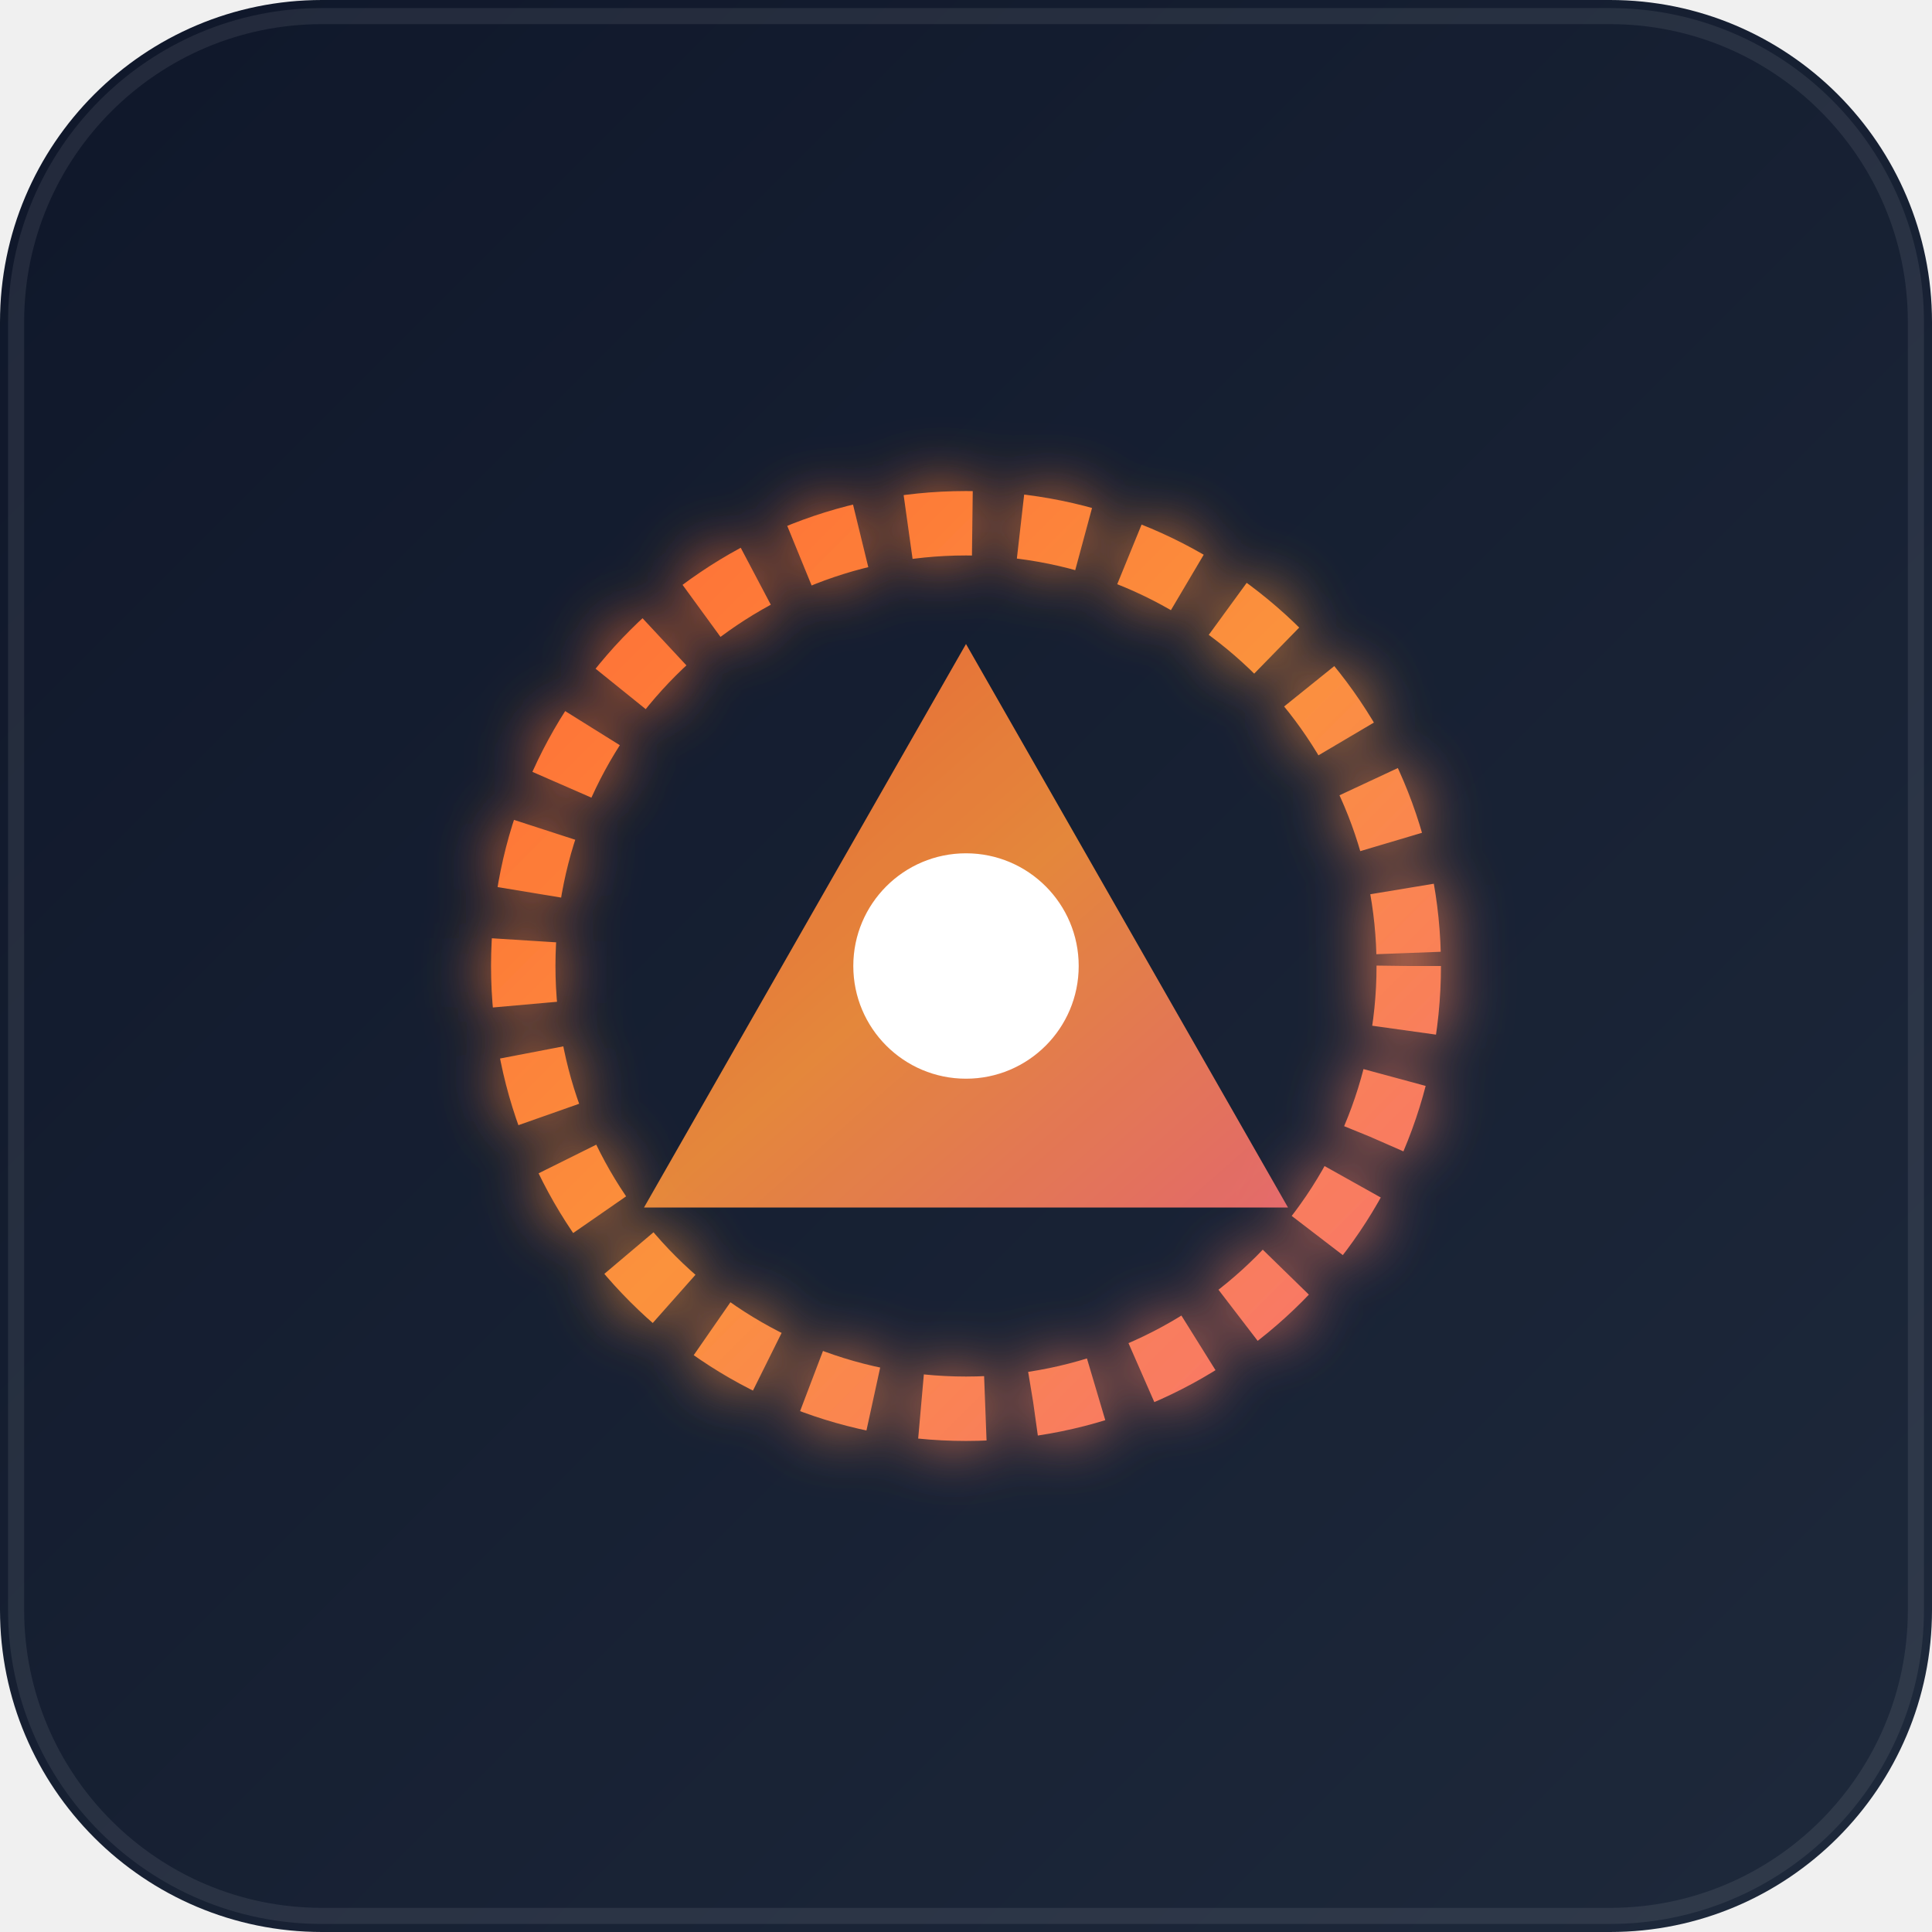
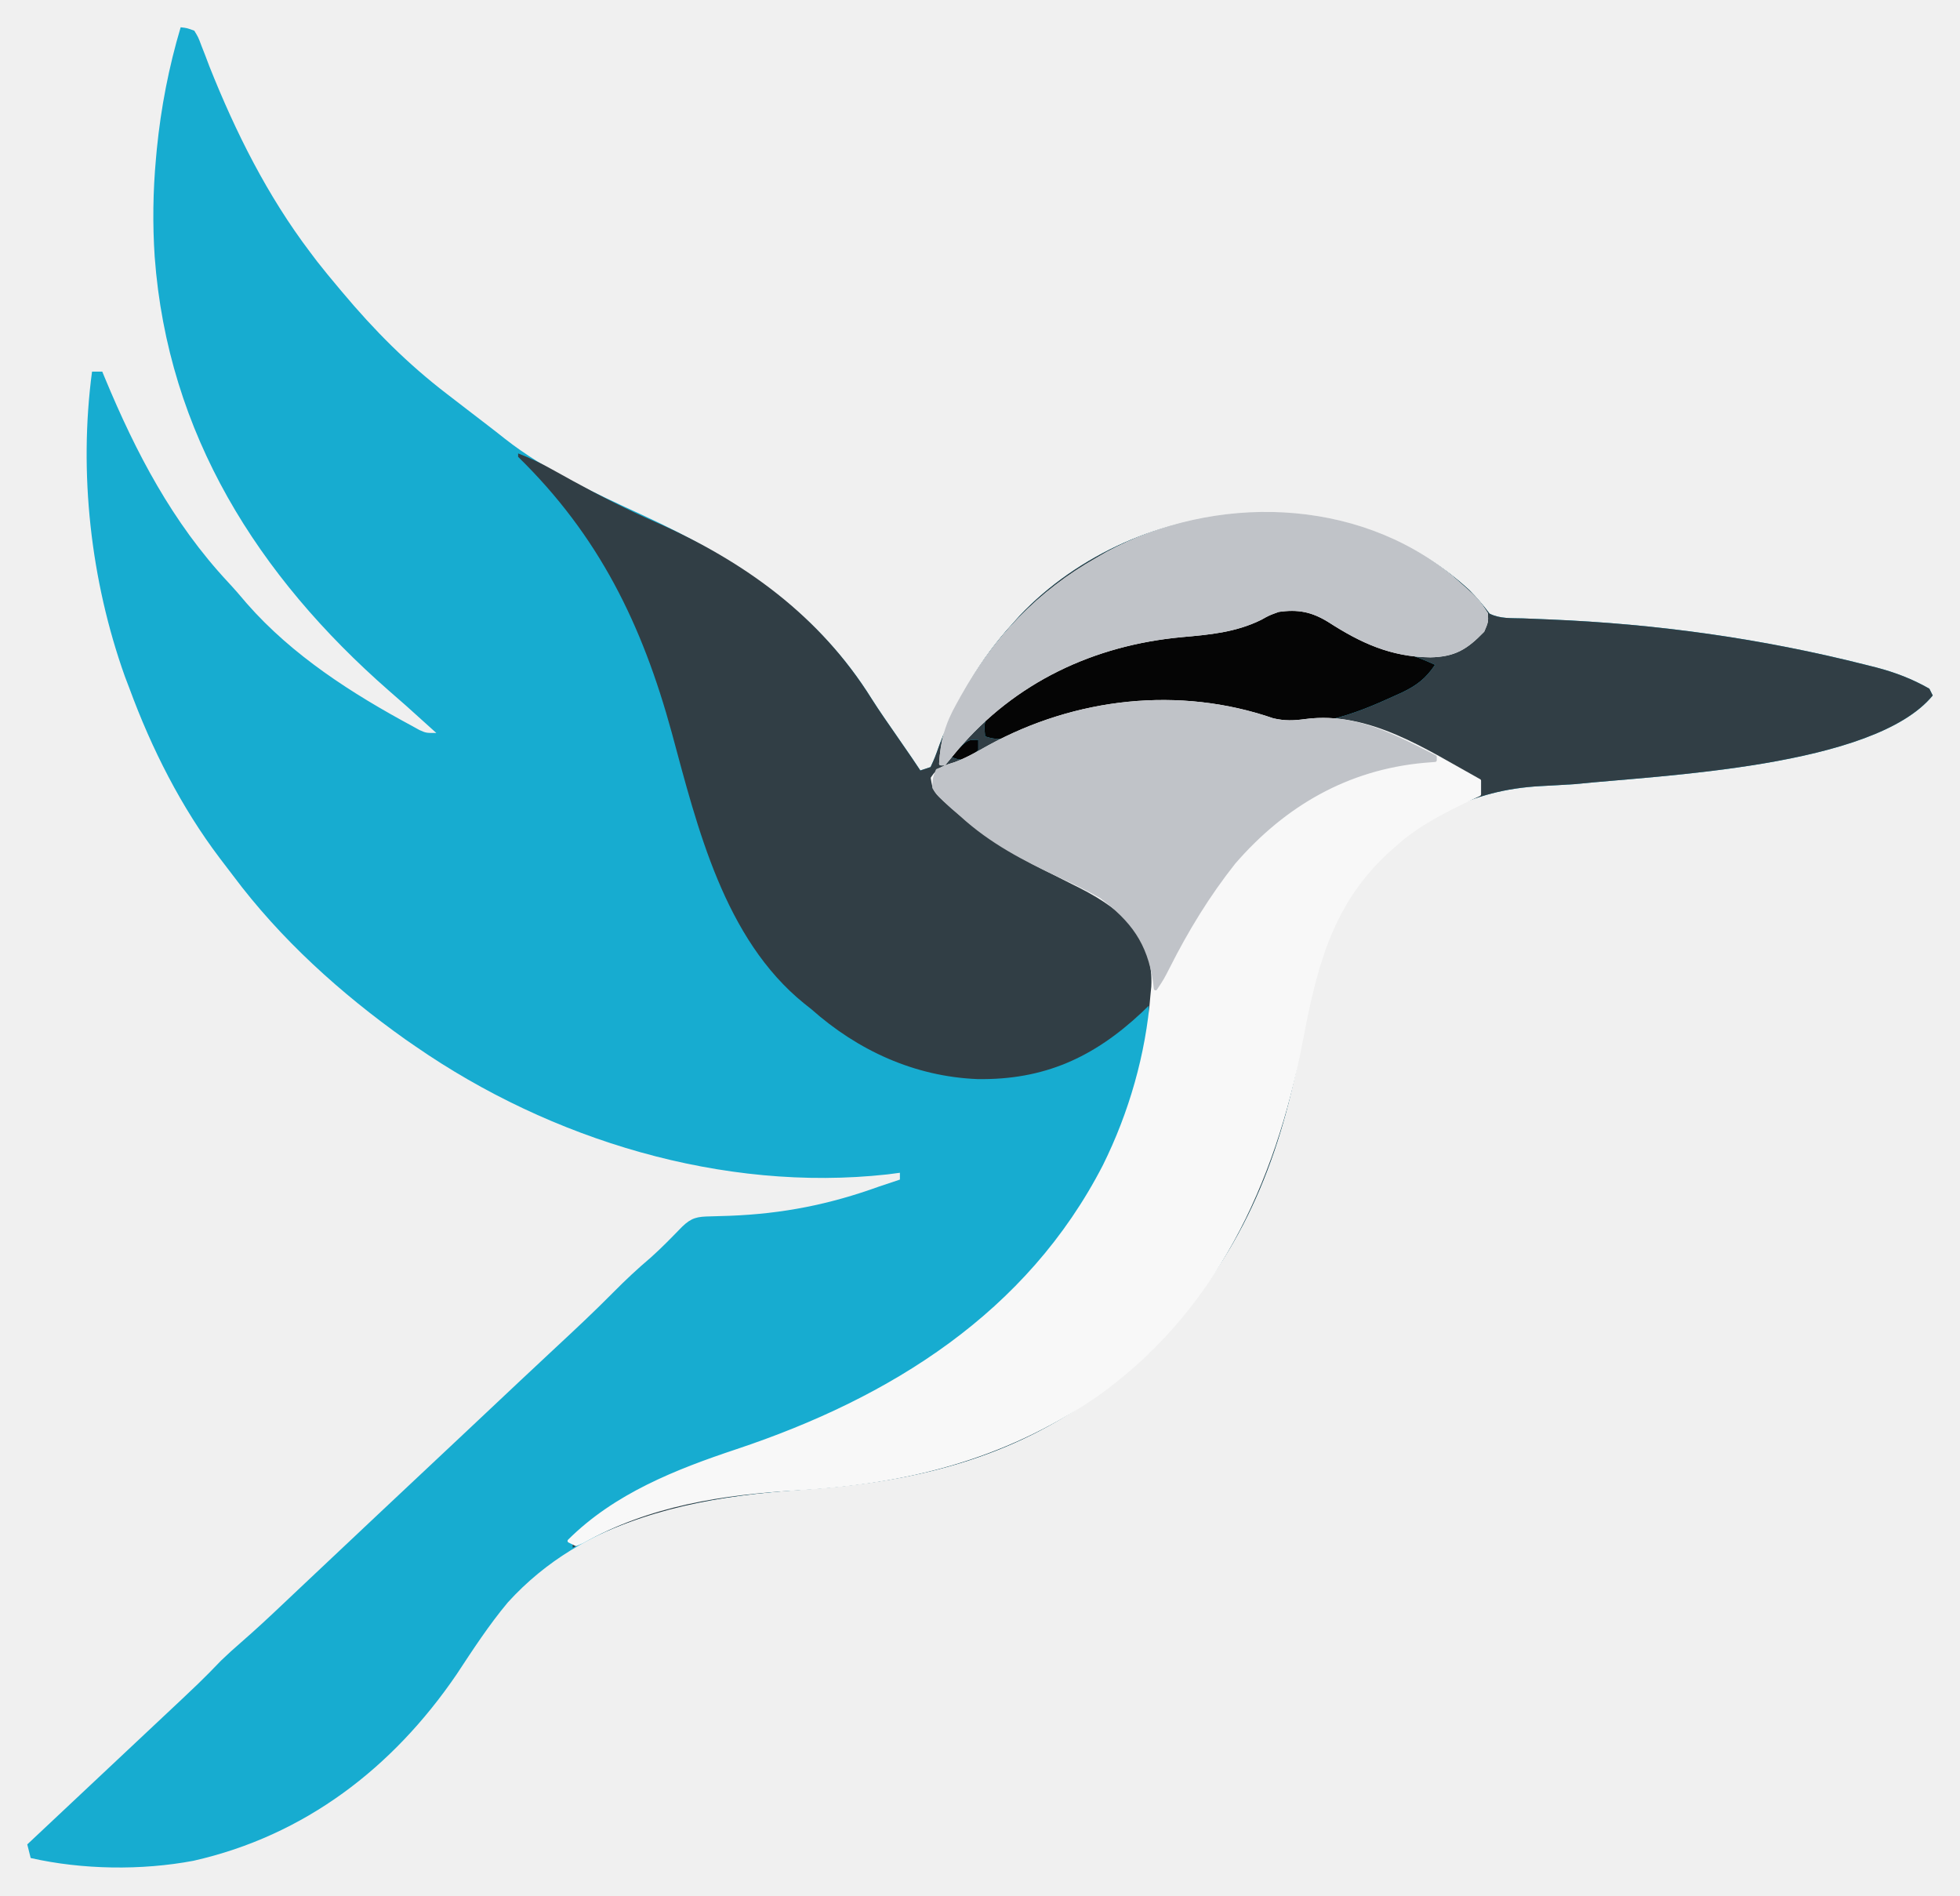
- <svg xmlns="http://www.w3.org/2000/svg" viewBox="0 0 240 240" width="100%" height="100%">
-   <defs>
-     <linearGradient id="bgGrad" x1="0%" y1="0%" x2="100%" y2="100%">
-       <stop offset="0%" stop-color="#0F172A" />
-       <stop offset="100%" stop-color="#1E293B" />
-     </linearGradient>
-     <linearGradient id="brandGrad" x1="0%" y1="0%" x2="100%" y2="100%">
-       <stop offset="0%" stop-color="#FF6C37" />
-       <stop offset="50%" stop-color="#FB923C" />
-       <stop offset="100%" stop-color="#F87171" />
-     </linearGradient>
-     <filter id="glow" x="-20%" y="-20%" width="140%" height="140%">
-       <feGaussianBlur stdDeviation="4" result="blur" />
-       <feComposite in="SourceGraphic" in2="blur" operator="over" />
-     </filter>
-   </defs>
-   <rect width="240" height="240" rx="40" fill="url(#bgGrad)" />
-   <rect x="2" y="2" width="236" height="236" rx="38" fill="none" stroke="rgba(255,255,255,0.08)" stroke-width="2" />
-   <g transform="translate(45, 45)">
-     <circle cx="75" cy="75" r="55" fill="none" stroke="url(#brandGrad)" stroke-width="8" stroke-dasharray="8 6" filter="url(#glow)" />
-     <path d="M75 35 L115 105 L35 105 Z" fill="url(#brandGrad)" opacity="0.9" />
-     <circle cx="75" cy="75" r="14" fill="#FFFFFF" />
+ <svg xmlns="http://www.w3.org/2000/svg" viewBox="0 0 575.0 556.0">
+   <g transform="translate(8.00,8.00) scale(1) translate(-288,-197)">
+     <path d="M0 0 C3.49 1.71 3.49 1.71 6.88 3.81 C14.34 8.3 21.41 11.4 29.88 13.44 C33.67 14.4 34.83 14.83 37.69 17.69 C38.12 18.45 38.55 19.21 39 20 C28.93 32.39 11.74 36.82 -3.4 39.41 C-9.36 39.86 -15.11 37.68 -20.71 35.87 C-44.09 28.36 -69.83 35.48 -92 44 C-92.9 44.33 -93.81 44.67 -94.74 45.01 C-97 46 -97 46 -99.5 48.19 C-102 50 -102 50 -104.69 49.94 C-107 49 -107 49 -109 46 C-108.1 44.84 -107.18 43.7 -106.25 42.56 C-105.74 41.92 -105.23 41.29 -104.7 40.63 C-102.8 38.81 -101.56 38.4 -99 38 C-98.92 37.43 -98.85 36.86 -98.77 36.27 C-95.46 26.47 -80.12 19.54 -71.52 15.27 C-60.14 10.14 -49.41 8.05 -37.06 7.12 C-27.62 6.42 -18.26 5.09 -10.13 -0.22 C-6.69 -1.48 -3.47 -0.89 0 0 Z " fill="#050505" transform="translate(665,365)" />
+     <path d="M0 0 C1.87 0.22 1.87 0.22 4 1 C5.17 2.92 5.17 2.92 6.12 5.47 C6.31 5.94 6.31 5.94 7.25 8.35 C7.64 9.39 8.03 10.43 8.44 11.5 C16.14 30.83 25.41 49.37 38 66 C38.67 66.89 39.35 67.78 40.04 68.7 C41.98 71.18 43.97 73.59 46 76 C46.46 76.54 46.91 77.09 47.38 77.65 C56.83 88.92 66.49 98.65 78.17 107.6 C79.96 108.97 81.74 110.34 83.51 111.71 C85.71 113.41 87.91 115.11 90.12 116.79 C91.79 118.07 93.45 119.36 95.1 120.68 C107.14 130.16 121.78 136.76 135.64 143.15 C162.88 155.74 186.59 171.11 202.73 197.01 C205.05 200.66 207.54 204.2 210 207.75 C214.82 214.72 214.82 214.72 217 218 C217.99 217.67 218.98 217.34 220 217 C221.29 214.18 221.29 214.18 222.62 210.44 C227.61 197.23 234.46 185.46 244 175 C244.35 174.61 244.35 174.61 246.11 172.64 C263.17 154.56 288.36 143.59 313.08 142.66 C337.88 142.31 359.43 147.95 378.12 165.14 C380.28 167.28 382.16 169.57 384 172 C387.11 173.55 390.44 173.28 393.86 173.39 C395.51 173.46 397.17 173.53 398.82 173.59 C399.7 173.63 400.57 173.66 401.47 173.7 C433.09 175 463.85 179.29 494.56 187.06 C495.5 187.3 496.43 187.53 497.39 187.77 C503.02 189.25 507.93 191.12 513 194 C513.33 194.66 513.66 195.32 514 196 C496.74 217.03 434.31 219.4 409 222 C405.65 222.23 402.3 222.4 398.95 222.58 C378.52 223.69 363.32 232.07 349.19 246.75 C337.4 260.61 332.35 276.95 329.4 294.61 C323.85 327.55 313.62 355.89 291 381 C290.39 381.75 289.77 382.49 289.14 383.26 C284.42 388.99 278.86 393.47 273 398 C272.15 398.67 271.29 399.34 270.41 400.03 C244.05 420.01 214.5 426.92 182 429 C150.17 431.17 118.43 437.35 96 462 C90.42 468.66 85.73 475.88 80.96 483.12 C62.23 510.58 36.38 530.44 3.75 537.81 C-11.47 540.68 -28.89 540.43 -44 537 C-44.33 535.68 -44.66 534.36 -45 533 C-44.52 532.55 -44.52 532.55 -42.1 530.28 C-34.21 522.89 -26.32 515.49 -18.45 508.07 C-14.79 504.63 -11.13 501.18 -7.46 497.75 C6.16 484.98 6.16 484.98 11.85 479.09 C13.77 477.23 15.73 475.47 17.75 473.72 C21.91 470.1 25.94 466.36 29.94 462.56 C31.44 461.15 32.93 459.73 34.43 458.32 C35.19 457.6 35.95 456.88 36.73 456.15 C40.31 452.76 43.91 449.38 47.5 446 C48.92 444.67 50.33 443.34 51.75 442 C52.1 441.67 52.1 441.67 53.87 440 C56.01 437.99 58.15 435.98 60.29 433.96 C67.84 426.85 75.4 419.74 82.98 412.65 C88.56 407.41 94.13 402.17 99.7 396.92 C103.13 393.69 106.57 390.47 110.02 387.27 C115.75 381.95 121.44 376.62 126.94 371.06 C130.5 367.45 134.15 364.05 138.02 360.77 C141.2 357.93 144.15 354.87 147.12 351.82 C149.92 349.11 151.62 348.87 155.41 348.79 C156.31 348.76 157.21 348.74 158.13 348.71 C159.1 348.68 160.07 348.65 161.06 348.62 C176.64 348.02 190.37 345.3 205 340 C207 339.33 209 338.66 211 338 C211 337.34 211 336.68 211 336 C210.39 336.08 210.39 336.08 207.33 336.48 C159.1 341.79 108.59 326.36 69 299 C68 298.31 67.01 297.63 65.98 296.92 C46.93 283.38 29.31 267.51 15.31 248.75 C14.06 247.08 12.79 245.43 11.51 243.77 C0.14 228.75 -8.5 211.65 -15 194 C-15.45 192.82 -15.89 191.64 -16.36 190.43 C-26.42 162.27 -29.95 130.64 -26 101 C-25.01 101 -24.02 101 -23 101 C-22.75 101.61 -22.5 102.22 -22.24 102.84 C-13.12 124.8 -2.42 145.26 13.92 162.77 C15.83 164.82 17.64 166.92 19.44 169.06 C32.82 184.3 50.29 195.47 68 205 C68.68 205.37 69.36 205.75 70.06 206.14 C72 207 72 207 75 207 C65.6 198.5 65.6 198.5 61.12 194.62 C22.7 161 -3.79 119.27 -7.62 67.31 C-8.26 57.69 -8.12 48.16 -7.25 38.56 C-7.16 37.63 -7.08 36.69 -6.99 35.72 C-5.79 23.62 -3.48 11.66 0 0 Z M316.94 172.94 C311.67 175.33 307.16 177.01 301.36 177.39 C276.93 179.19 256.04 185.27 237.16 201.59 C235.45 203.67 235.79 205.41 236 208 C239.34 209.13 241.2 208.87 244.49 207.67 C245.36 207.37 246.22 207.06 247.11 206.75 C247.56 206.59 247.56 206.59 249.88 205.75 C261.38 201.75 272.76 198.64 285 198 C285.45 197.97 285.45 197.97 287.72 197.84 C297.9 197.53 308.36 199.17 317.94 202.69 C330.46 207.1 344.78 201.34 356.25 196.06 C356.61 195.9 356.61 195.9 358.42 195.08 C362.67 193.02 365.29 191.02 368 187 C363.65 184.98 359.37 183.5 354.75 182.19 C348.28 180.25 342.81 177.39 337 174 C329.15 169.63 325.13 169.14 316.94 172.94 Z M228.31 211.5 C227.55 212.32 226.79 213.15 226 214 C227.75 214.69 227.75 214.69 230 215 C232.25 213.75 232.25 213.75 234 212 C234 211.01 234 210.02 234 209 C231 209 231 209 228.31 211.5 Z " fill="#17acd0" transform="translate(333,197)" />
+     <path d="M0 0 C3.49 1.33 6.71 2.86 9.96 4.69 C10.92 5.22 11.87 5.75 12.86 6.29 C13.36 6.57 13.36 6.57 15.94 8 C23.97 12.42 32.04 16.5 40.44 20.19 C66.41 31.68 88.56 47.68 103.73 72.01 C106.05 75.66 108.54 79.2 111 82.75 C115.82 89.72 115.82 89.72 118 93 C118.99 92.67 119.98 92.34 121 92 C122.29 89.18 122.29 89.18 123.62 85.44 C128.61 72.23 135.46 60.46 145 50 C145.7 49.22 146.39 48.45 147.11 47.64 C164.17 29.56 189.36 18.59 214.08 17.66 C238.88 17.31 260.43 22.95 279.12 40.14 C281.28 42.28 283.16 44.57 285 47 C288.11 48.55 291.44 48.28 294.86 48.39 C296.51 48.46 298.17 48.53 299.82 48.59 C300.7 48.63 301.57 48.66 302.47 48.7 C334.09 50 364.85 54.29 395.56 62.06 C396.5 62.3 397.43 62.53 398.39 62.77 C404.02 64.25 408.93 66.12 414 69 C414.33 69.66 414.66 70.32 415 71 C397.74 92.03 335.31 94.4 310 97 C306.65 97.23 303.3 97.4 299.95 97.58 C279.52 98.69 264.32 107.07 250.19 121.75 C238.4 135.61 233.35 151.95 230.4 169.61 C224.85 202.55 214.62 230.89 192 256 C191.39 256.75 190.77 257.49 190.14 258.26 C185.42 263.99 179.86 268.47 174 273 C173.15 273.67 172.29 274.34 171.41 275.03 C145.05 295.01 115.5 301.92 83 304 C59.03 305.63 37.35 309.4 16 321 C16 318 16 318 17.26 316.46 C30.6 304.71 47.55 298.1 64.2 292.56 C109.47 277.47 149.64 252.44 172 209 C178.95 195 185.31 177.77 185 162 C184.32 162.65 183.64 163.3 182.95 163.98 C168.84 177.22 154.23 183.83 134.72 183.52 C116.31 182.77 99.68 175.15 86 163 C85.32 162.46 84.64 161.92 83.93 161.36 C60.43 142.37 52.59 109.67 45.09 81.97 C36.4 50.16 23.71 24.17 0 1 C0 0.67 0 0.34 0 0 Z M217.94 47.94 C212.67 50.33 208.16 52.01 202.36 52.39 C177.93 54.19 157.04 60.27 138.16 76.59 C136.45 78.67 136.79 80.41 137 83 C140.34 84.13 142.2 83.87 145.49 82.67 C146.36 82.37 147.22 82.06 148.11 81.75 C148.56 81.59 148.56 81.59 150.88 80.75 C162.38 76.75 173.76 73.64 186 73 C186.45 72.97 186.45 72.97 188.72 72.84 C198.9 72.53 209.36 74.17 218.94 77.69 C231.46 82.1 245.78 76.34 257.25 71.06 C257.61 70.9 257.61 70.9 259.42 70.08 C263.67 68.02 266.29 66.02 269 62 C264.65 59.98 260.37 58.5 255.75 57.19 C249.28 55.25 243.81 52.39 238 49 C230.15 44.63 226.13 44.14 217.94 47.94 Z M129.31 86.5 C128.55 87.32 127.79 88.15 127 89 C128.75 89.69 128.75 89.69 131 90 C133.25 88.75 133.25 88.75 135 87 C135 86.01 135 85.02 135 84 C132 84 132 84 129.31 86.5 Z " fill="#313e45" transform="translate(432,322)" />
+     <path stroke="#f8f8f8" stroke-width="1.0" stroke-linejoin="round" d="M0 0 C7.58 6.67 7.58 6.67 10.21 10.7 C10.33 13.07 10.33 13.07 9.21 15.7 C4.32 20.74 0.91 22.86 -6.17 23.01 C-17.7 22.87 -26.4 18.83 -35.92 12.69 C-40.89 9.65 -45 8.86 -50.79 9.7 C-53.62 10.72 -53.62 10.72 -56.04 12.07 C-63.44 15.7 -70.93 16.36 -79.06 17.08 C-104.96 19.46 -128.24 30.33 -145.29 50.46 C-145.51 50.73 -145.51 50.73 -146.67 52.13 C-147.02 52.56 -147.02 52.56 -148.79 54.7 C-149.12 54.7 -149.45 54.7 -149.79 54.7 C-149.37 47.92 -148.05 43.21 -144.73 37.32 C-144.32 36.58 -143.91 35.84 -143.49 35.08 C-133.86 17.92 -120.93 4.35 -103.79 -5.3 C-102.82 -5.87 -101.85 -6.43 -100.84 -7.01 C-69.5 -23.94 -27.95 -23.06 0 0 Z " fill="#f8f8f8" transform="translate(705.793,358.3047)" />
+     <path stroke="#f8f8f8" stroke-width="1.0" stroke-linejoin="round" d="M0 0 C3.46 0.79 6.07 0.7 9.56 0.22 C28.14 -2.21 44.86 9.15 60.56 17.81 C60.56 19.13 60.56 20.45 60.56 21.81 C59.51 22.31 58.46 22.81 57.38 23.32 C49.46 27.12 42.1 30.85 35.56 36.81 C34.74 37.54 33.93 38.27 33.08 39.02 C16.56 54.51 12.23 73.28 8.18 94.6 C0.23 135.76 -17.29 174.04 -52.86 198.74 C-79.55 216.63 -107.51 223.63 -139.36 225.46 C-161.57 226.76 -182.98 229.99 -202.65 241.03 C-203.24 241.29 -203.83 241.55 -204.44 241.81 C-205.1 241.48 -205.76 241.15 -206.44 240.81 C-192.9 227.34 -175.06 220.31 -157.24 214.37 C-111.96 199.28 -71.8 174.25 -49.44 130.81 C-41.74 115.3 -36.8 98.08 -35.44 80.81 C-35.36 79.97 -35.27 79.12 -35.19 78.25 C-34.81 71.44 -36.78 65.17 -41.03 59.8 C-46.34 54.33 -51.94 51.01 -58.75 47.69 C-60.7 46.71 -62.66 45.73 -64.61 44.74 C-65.57 44.26 -66.53 43.78 -67.52 43.29 C-76.76 38.61 -84.66 33.69 -92.44 26.81 C-93.19 26.17 -93.94 25.52 -94.72 24.86 C-99.3 20.68 -99.3 20.68 -99.88 17.06 C-98.06 14.22 -96.26 13.8 -93.12 12.82 C-89.68 11.53 -86.57 9.73 -83.38 7.94 C-57.85 -6.08 -27.49 -9.5 0 0 Z " fill="#f8f8f8" transform="translate(653.4375,400.1875)" />
+     <path stroke="#c0c3c8" stroke-width="1.0" stroke-linejoin="round" d="M0 0 C7.58 6.67 7.58 6.67 10.21 10.7 C10.33 13.07 10.33 13.07 9.21 15.7 C4.32 20.74 0.91 22.86 -6.17 23.01 C-17.7 22.87 -26.4 18.83 -35.92 12.69 C-40.89 9.65 -45 8.86 -50.79 9.7 C-53.62 10.72 -53.62 10.72 -56.04 12.07 C-63.44 15.7 -70.93 16.36 -79.06 17.08 C-104.96 19.46 -128.24 30.33 -145.29 50.46 C-145.51 50.73 -145.51 50.73 -146.67 52.13 C-147.02 52.56 -147.02 52.56 -148.79 54.7 C-149.12 54.7 -149.45 54.7 -149.79 54.7 C-149.37 47.92 -148.05 43.21 -144.73 37.32 C-144.32 36.58 -143.91 35.84 -143.49 35.08 C-133.86 17.92 -120.93 4.35 -103.79 -5.3 C-102.82 -5.87 -101.85 -6.43 -100.84 -7.01 C-69.5 -23.94 -27.95 -23.06 0 0 Z " fill="#c0c3c8" transform="translate(705.793,358.3047)" />
+     <path stroke="#c0c3c8" stroke-width="1.0" stroke-linejoin="round" d="M0 0 C3.46 0.79 6.07 0.7 9.56 0.23 C23.77 -1.65 35.19 4.51 47.56 10.81 C47.56 11.14 47.56 11.47 47.56 11.81 C46.49 11.9 45.41 11.99 44.3 12.07 C21.83 14.13 3.35 24.75 -11.44 41.81 C-19.01 51.37 -25.21 61.52 -30.7 72.4 C-32.44 75.81 -32.44 75.81 -34.44 78.81 C-34.52 78.11 -34.61 77.41 -34.7 76.69 C-36.39 65.24 -41.25 58.73 -50.44 51.81 C-54.31 49.6 -58.29 47.67 -62.34 45.8 C-72.95 40.85 -82.76 35.78 -91.44 27.81 C-92.29 27.08 -93.13 26.35 -94.01 25.6 C-98.18 21.8 -98.18 21.8 -99.44 19.81 C-99.33 17.16 -99.33 17.16 -98.44 14.81 C-95.31 13.5 -95.31 13.5 -93.12 12.82 C-89.68 11.53 -86.57 9.73 -83.38 7.94 C-57.85 -6.08 -27.49 -9.5 0 0 Z " fill="#c0c3c8" transform="translate(653.4375,400.1875)" />
  </g>
</svg>
